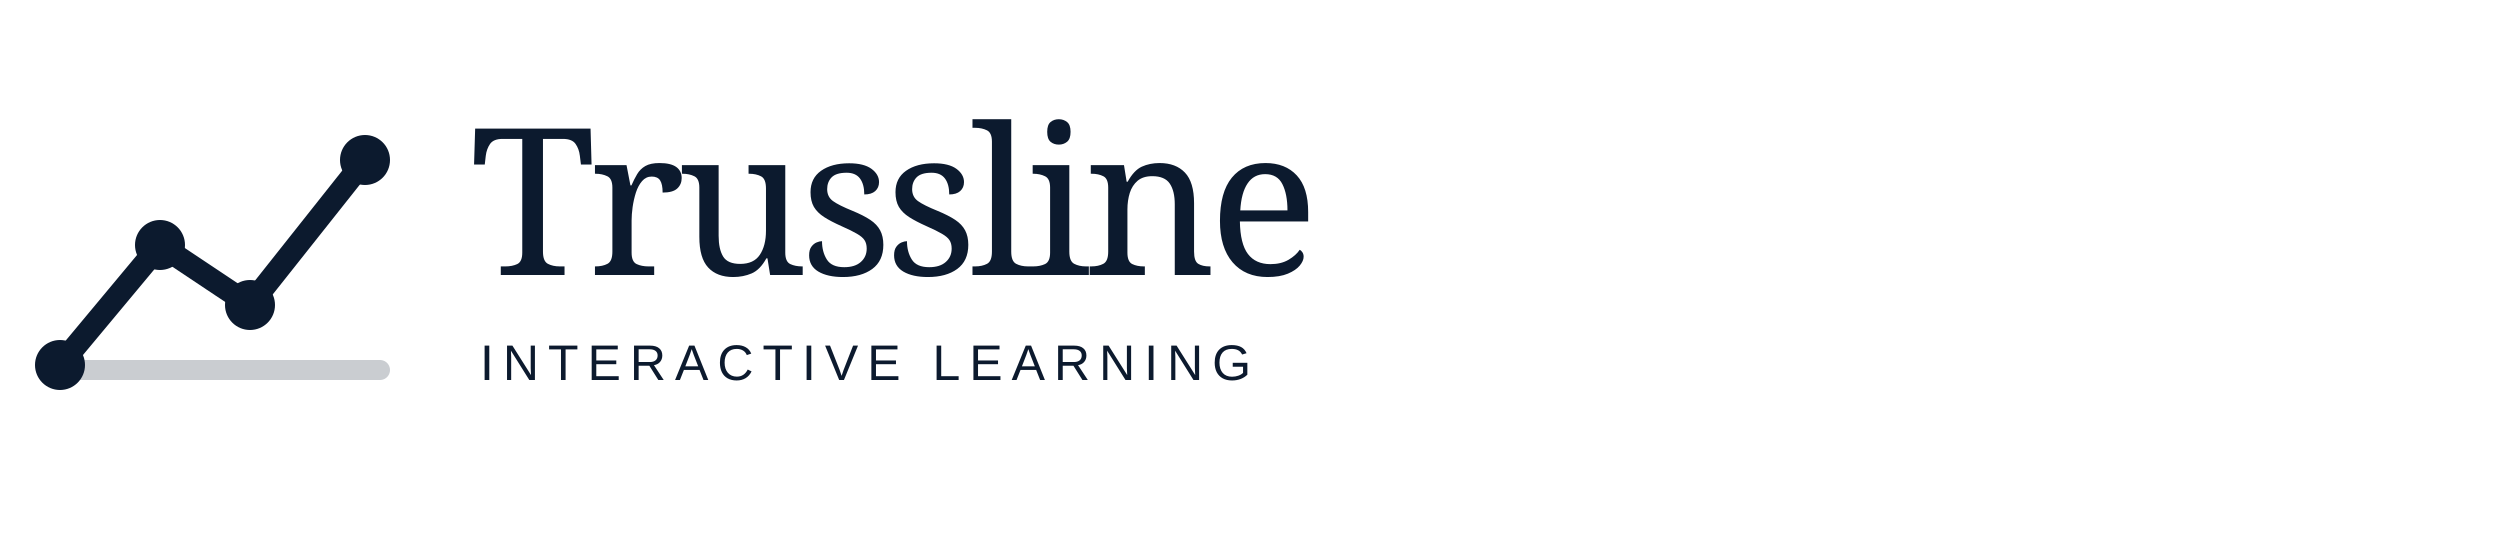
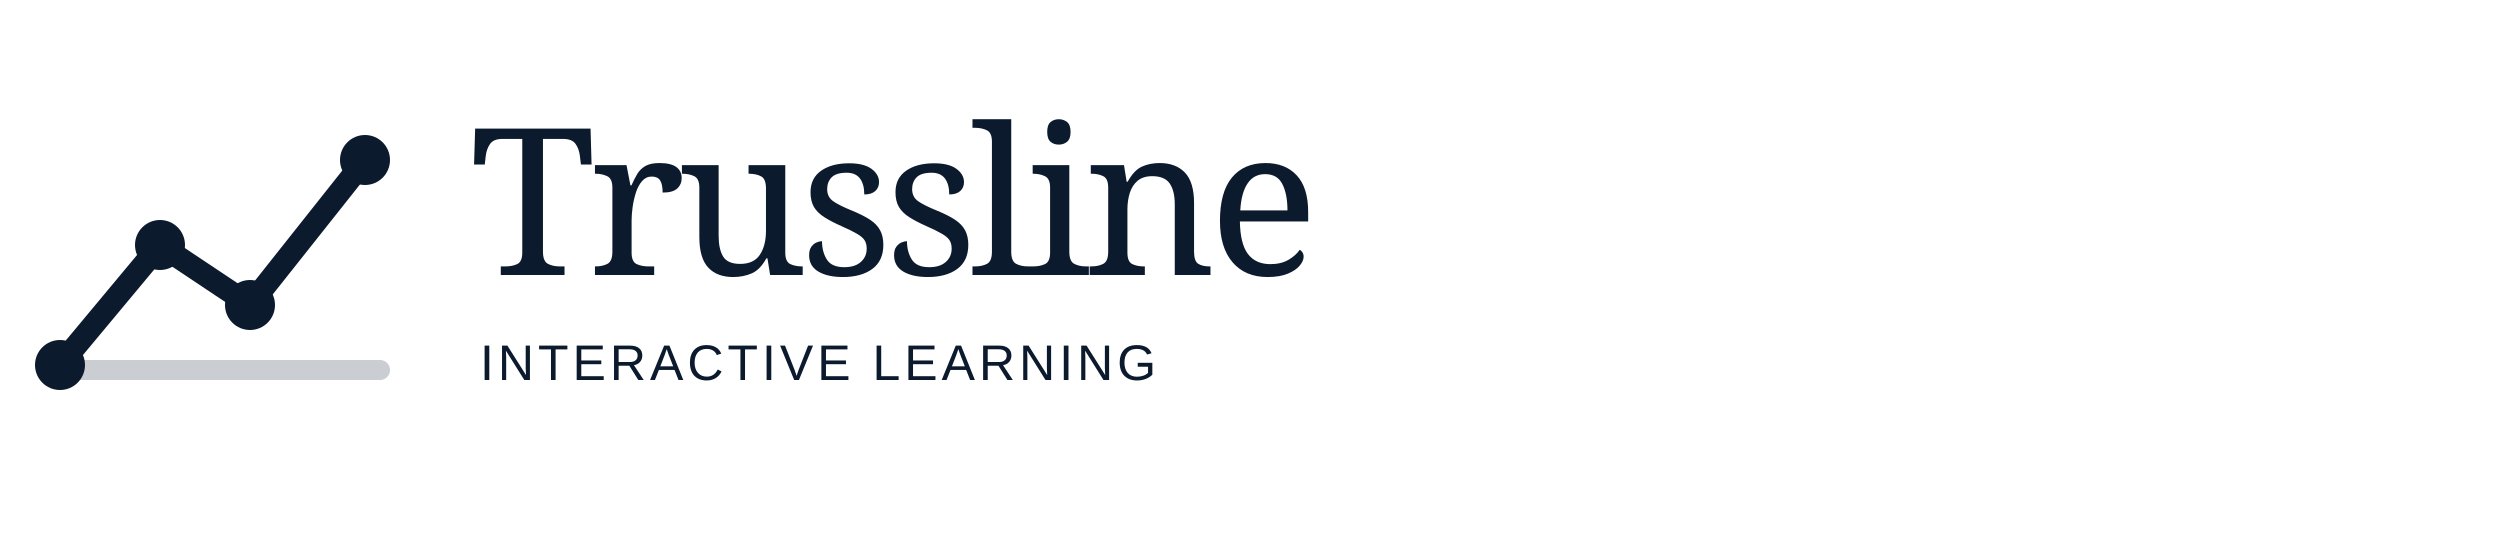
<svg xmlns="http://www.w3.org/2000/svg" viewBox="0 0 500 110" role="img" aria-labelledby="title desc">
  <g transform="translate(7 24)" fill="none" stroke="#0C1A2E" stroke-linecap="round" stroke-linejoin="round">
    <path d="M5 49 25 25l18 12L66 8" stroke-width="4.5" />
    <path d="M5 50h64" stroke-width="4" opacity=".22" />
    <circle cx="5" cy="49" r="5" fill="#0C1A2E" stroke="none" />
    <circle cx="25" cy="25" r="5" fill="#0C1A2E" stroke="none" />
    <circle cx="43" cy="37" r="5" fill="#0C1A2E" stroke="none" />
    <circle cx="66" cy="8" r="5" fill="#0C1A2E" stroke="none" />
  </g>
  <text x="94" y="55" fill="#0C1A2E" font-family="Fraunces, Georgia, serif" font-size="41" font-weight="400" letter-spacing="-1.5">Trussline</text>
-   <text x="96" y="76" fill="#0C1A2E" font-family="'JetBrains Mono', Arial, sans-serif" font-size="10" font-weight="500" letter-spacing="1.8">INTERACTIVE LEARNING</text>
+   <text x="96" y="76" fill="#0C1A2E" font-family="'JetBrains Mono', Arial, sans-serif" font-size="10" font-weight="500" letter-spacing=".8">INTERACTIVE LEARNING</text>
</svg>
